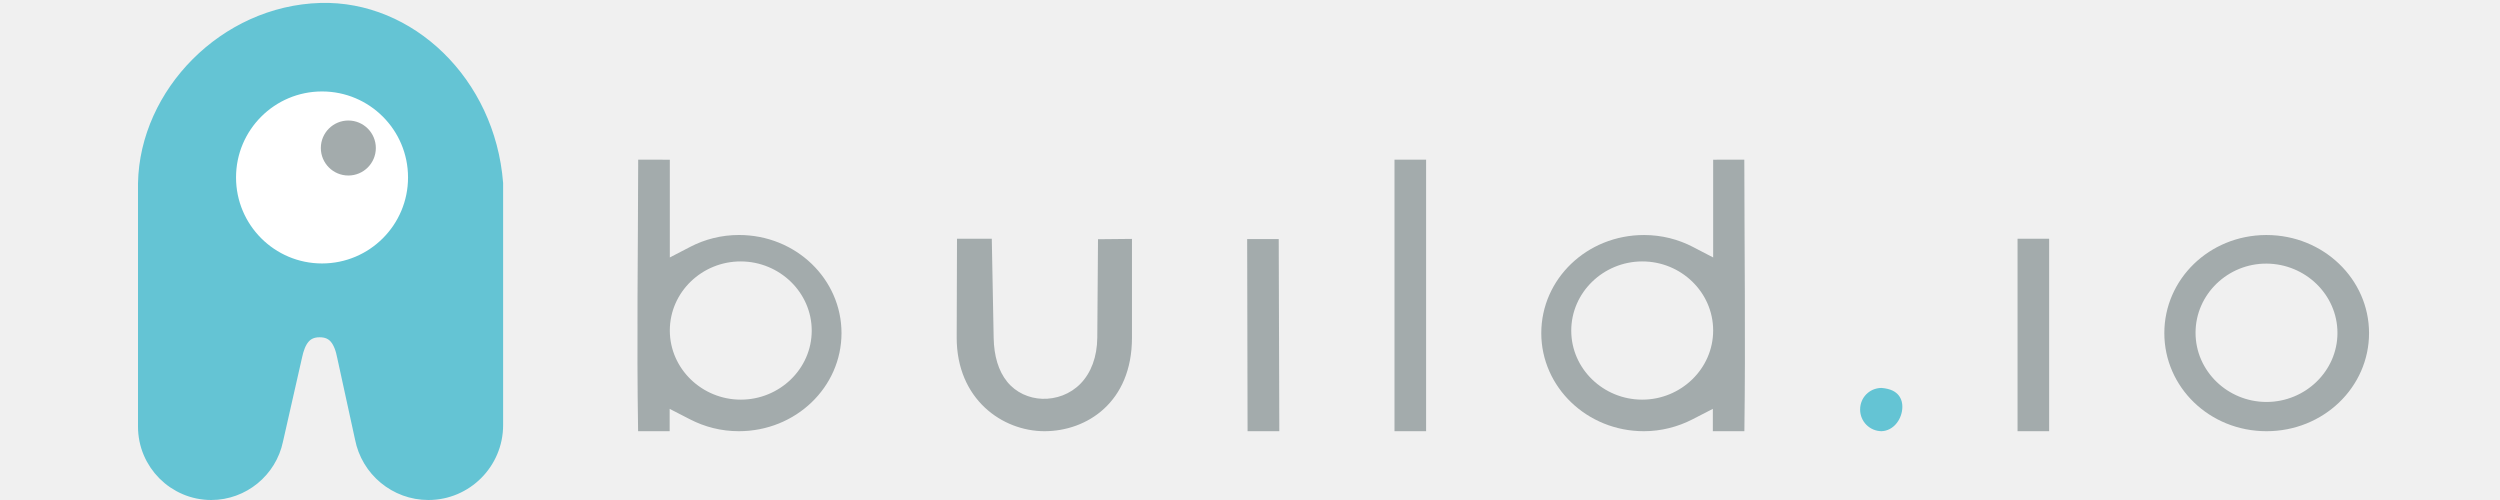
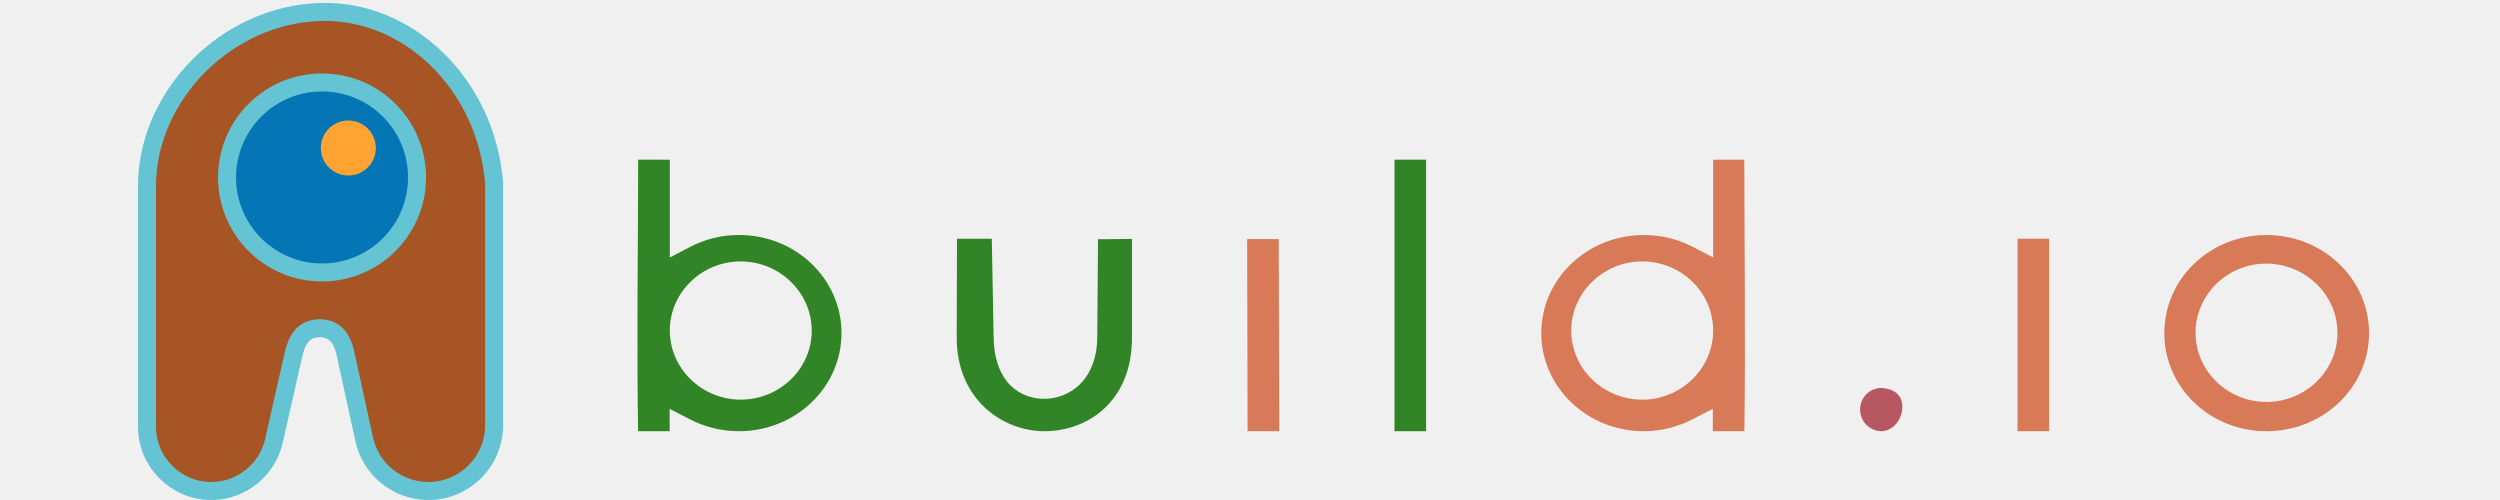
<svg xmlns="http://www.w3.org/2000/svg" class="logo" viewBox="0 0 2500 500">
-   <g fill="#64c4d4">
-     <path d="M417.035 177.458c0 52.467-42.535 95-95 95-52.467 0-95-42.535-95-95 0-52.468 42.533-95.003 95-95.003 52.468 0 95 42.535 95 95.003z" />
-     <path d="M147 426.61c0 35.5 28.838 64.39 64.27 64.39 30.28 0 56.742-21.56 62.91-51.254l18.98-83.704c3.365-16.104 10.098-27.767 26.493-27.767 16.662 0 23.356 11.904 26.507 28.33l17.658 80.947C369.745 468.53 396.9 491 428.382 491c36.234 0 65.74-29.533 65.74-65.86V183.37C486.235 83.61 407.776 9.467 320.695 11.94 226.5 14.61 148.65 94.86 147 183.37z" />
-     <path d="M375.834 148.017c0 15.188-12.313 27.5-27.5 27.5-15.188 0-27.5-12.313-27.5-27.5 0-15.188 12.312-27.5 27.5-27.5s27.5 12.312 27.5 27.5z" />
-   </g>
-   <path fill="#fff" d="M417.035 177.458c0 52.467-42.535 95-95 95-52.467 0-95-42.535-95-95 0-52.468 42.533-95.003 95-95.003 52.468 0 95 42.535 95 95.003z" />
+   <path fill="#a814f6" d="M417.035 177.458c0 52.467-42.535 95-95 95-52.467 0-95-42.535-95-95 0-52.468 42.533-95.003 95-95.003 52.468 0 95 42.535 95 95.003z" />
+   <path fill="#a75525" d="M147 426.61c0 35.5 28.838 64.39 64.27 64.39 30.28 0 56.742-21.56 62.91-51.254l18.98-83.704c3.365-16.104 10.098-27.767 26.493-27.767 16.662 0 23.356 11.904 26.507 28.33l17.658 80.947C369.745 468.53 396.9 491 428.382 491c36.234 0 65.74-29.533 65.74-65.86V183.37C486.235 83.61 407.776 9.467 320.695 11.94 226.5 14.61 148.65 94.86 147 183.37z" />
+   <path fill="#0cdfab" d="M375.834 148.017c0 15.188-12.313 27.5-27.5 27.5-15.188 0-27.5-12.313-27.5-27.5 0-15.188 12.312-27.5 27.5-27.5s27.5 12.312 27.5 27.5z" />
+   <path fill="#0576b5" d="M417.035 177.458c0 52.467-42.535 95-95 95-52.467 0-95-42.535-95-95 0-52.468 42.533-95.003 95-95.003 52.468 0 95 42.535 95 95.003z" />
  <g fill="#a3abac">
-     <path d="M638.19 159.674c-.154 92.58-1.567 180.174-.093 271.5h31.563V408.86l20.406 10.5c14.665 7.543 31.08 11.845 48.75 11.845 57.03 0 102.687-44.125 102.687-98.094 0-53.993-45.5-98.124-102.53-98.124-17.67 0-34.262 4.354-48.688 11.844l-20.47 10.625v-97.75l-31.624-.03zm102.626 101.75c38.74.1 70.906 30.95 70.906 69.22 0 38.274-32.225 69-70.937 69-38.77 0-70.97-30.89-70.97-69.158 0-38.386 32.262-69.16 71-69.062zM957.003 238.737l-.312 98.937v.03c.017 61.61 45.715 93.5 87.813 93.5 42.257 0 87.47-28.833 87.47-93.53v-98.78l-33.97.342-.72 98.532v.03c-.192 19.148-6.258 35.016-16.624 45.72-10.367 10.703-24.55 15.724-38.407 15.28h-.03c-13.154-.442-26.303-6.197-35.063-17.062-8.76-10.865-13.127-25.713-13.5-43.78v-.032l-1.875-99.188h-34.782zM1394.502 159.674v271.53h31.594v-271.53h-31.594z" />
-     <path fill="#64c4d4" d="M1881.368 387.924c-12.037.23-21.25 9.676-21.25 21.625 0 11.93 9.54 21.518 21.438 21.655 11.625-.468 19.625-11.03 20.687-22.062.534-5.548-.782-10.352-3.656-13.875-2.817-3.453-7.49-6.554-17.22-7.344z" />
-     <path d="M2017.547 238.736v192.47h31.593v-192.47h-31.593zM1744.314 159.674l-31.157.03v97.75l-20.437-10.624c-14.426-7.49-31.05-11.812-48.72-11.812-57.208 0-102.718 44.1-102.718 98.093 0 53.97 45.71 98.095 102.563 98.095 17.31 0 33.948-4.317 48.594-11.844l20.405-10.5v22.314h31.53c1.222-91.356.067-178.963-.06-271.5zm-102.157 101.75c38.736-.1 71 30.676 71 69.063 0 38.268-32.198 69.156-70.968 69.156-38.714 0-70.94-30.725-70.94-69 0-38.27 32.17-69.12 70.907-69.22zM1247.16 239.08l.405 192.125h31.75l-.594-192.125h-31.56zM2265.858 235.018c-56.724.34-101.53 44.26-101.53 98.093 0 54.047 45.144 98.095 102.187 98.095 57.03 0 102.53-44.1 102.53-98.094 0-53.968-45.688-98.092-102.53-98.092h-.657zm.72 28.593c38.67.21 70.874 30.95 70.874 69.345 0 38.142-32.17 69-70.937 69-38.723 0-70.97-30.793-70.97-69.187 0-38.387 32.218-69.366 71.032-69.157z" />
+     <path fill="#318526" d="M638.19 159.674c-.154 92.58-1.567 180.174-.093 271.5h31.563V408.86l20.406 10.5c14.665 7.543 31.08 11.845 48.75 11.845 57.03 0 102.687-44.125 102.687-98.094 0-53.993-45.5-98.124-102.53-98.124-17.67 0-34.262 4.354-48.688 11.844l-20.47 10.625v-97.75l-31.624-.03zm102.626 101.75c38.74.1 70.906 30.95 70.906 69.22 0 38.274-32.225 69-70.937 69-38.77 0-70.97-30.89-70.97-69.158 0-38.386 32.262-69.16 71-69.062zM957.003 238.737l-.312 98.937v.03c.017 61.61 45.715 93.5 87.813 93.5 42.257 0 87.47-28.833 87.47-93.53v-98.78l-33.97.342-.72 98.532v.03c-.192 19.148-6.258 35.016-16.624 45.72-10.367 10.703-24.55 15.724-38.407 15.28h-.03c-13.154-.442-26.303-6.197-35.063-17.062-8.76-10.865-13.127-25.713-13.5-43.78v-.032l-1.875-99.188h-34.782zM1394.502 159.674v271.53h31.594v-271.53h-31.594z" />
+     <path fill="#b65761" d="M1881.368 387.924c-12.037.23-21.25 9.676-21.25 21.625 0 11.93 9.54 21.518 21.438 21.655 11.625-.468 19.625-11.03 20.687-22.062.534-5.548-.782-10.352-3.656-13.875-2.817-3.453-7.49-6.554-17.22-7.344z" />
+     <path fill="#d87a58" d="M2017.547 238.736v192.47h31.593v-192.47h-31.593zM1744.314 159.674l-31.157.03v97.75l-20.437-10.624c-14.426-7.49-31.05-11.812-48.72-11.812-57.208 0-102.718 44.1-102.718 98.093 0 53.97 45.71 98.095 102.563 98.095 17.31 0 33.948-4.317 48.594-11.844l20.405-10.5v22.314h31.53c1.222-91.356.067-178.963-.06-271.5zm-102.157 101.75c38.736-.1 71 30.676 71 69.063 0 38.268-32.198 69.156-70.968 69.156-38.714 0-70.94-30.725-70.94-69 0-38.27 32.17-69.12 70.907-69.22zM1247.16 239.08l.405 192.125h31.75l-.594-192.125h-31.56zM2265.858 235.018c-56.724.34-101.53 44.26-101.53 98.093 0 54.047 45.144 98.095 102.187 98.095 57.03 0 102.53-44.1 102.53-98.094 0-53.968-45.688-98.092-102.53-98.092h-.657zm.72 28.593c38.67.21 70.874 30.95 70.874 69.345 0 38.142-32.17 69-70.937 69-38.723 0-70.97-30.793-70.97-69.187 0-38.387 32.218-69.366 71.032-69.157z" />
  </g>
  <path fill="none" stroke="#64c4d4" stroke-width="18" d="M417.035 177.458c0 52.467-42.535 95-95 95-52.467 0-95-42.535-95-95 0-52.468 42.533-95.003 95-95.003 52.468 0 95 42.535 95 95.003z" />
  <path fill="none" stroke="#64c4d4" stroke-width="18" d="M147 426.61c0 35.5 28.838 64.39 64.27 64.39 30.28 0 56.742-21.56 62.91-51.254l18.98-83.704c3.365-16.104 10.098-27.767 26.493-27.767 16.662 0 23.356 11.904 26.507 28.33l17.658 80.947C369.745 468.53 396.9 491 428.382 491c36.234 0 65.74-29.533 65.74-65.86V183.37C486.235 83.61 407.776 9.467 320.695 11.94 226.5 14.61 148.65 94.86 147 183.37z" />
-   <path fill="#a3abac" d="M375.834 148.017c0 15.188-12.313 27.5-27.5 27.5-15.188 0-27.5-12.313-27.5-27.5 0-15.188 12.312-27.5 27.5-27.5s27.5 12.312 27.5 27.5z" />
+   <path fill="#ffa333" d="M375.834 148.017c0 15.188-12.313 27.5-27.5 27.5-15.188 0-27.5-12.313-27.5-27.5 0-15.188 12.312-27.5 27.5-27.5s27.5 12.312 27.5 27.5z" />
</svg>
